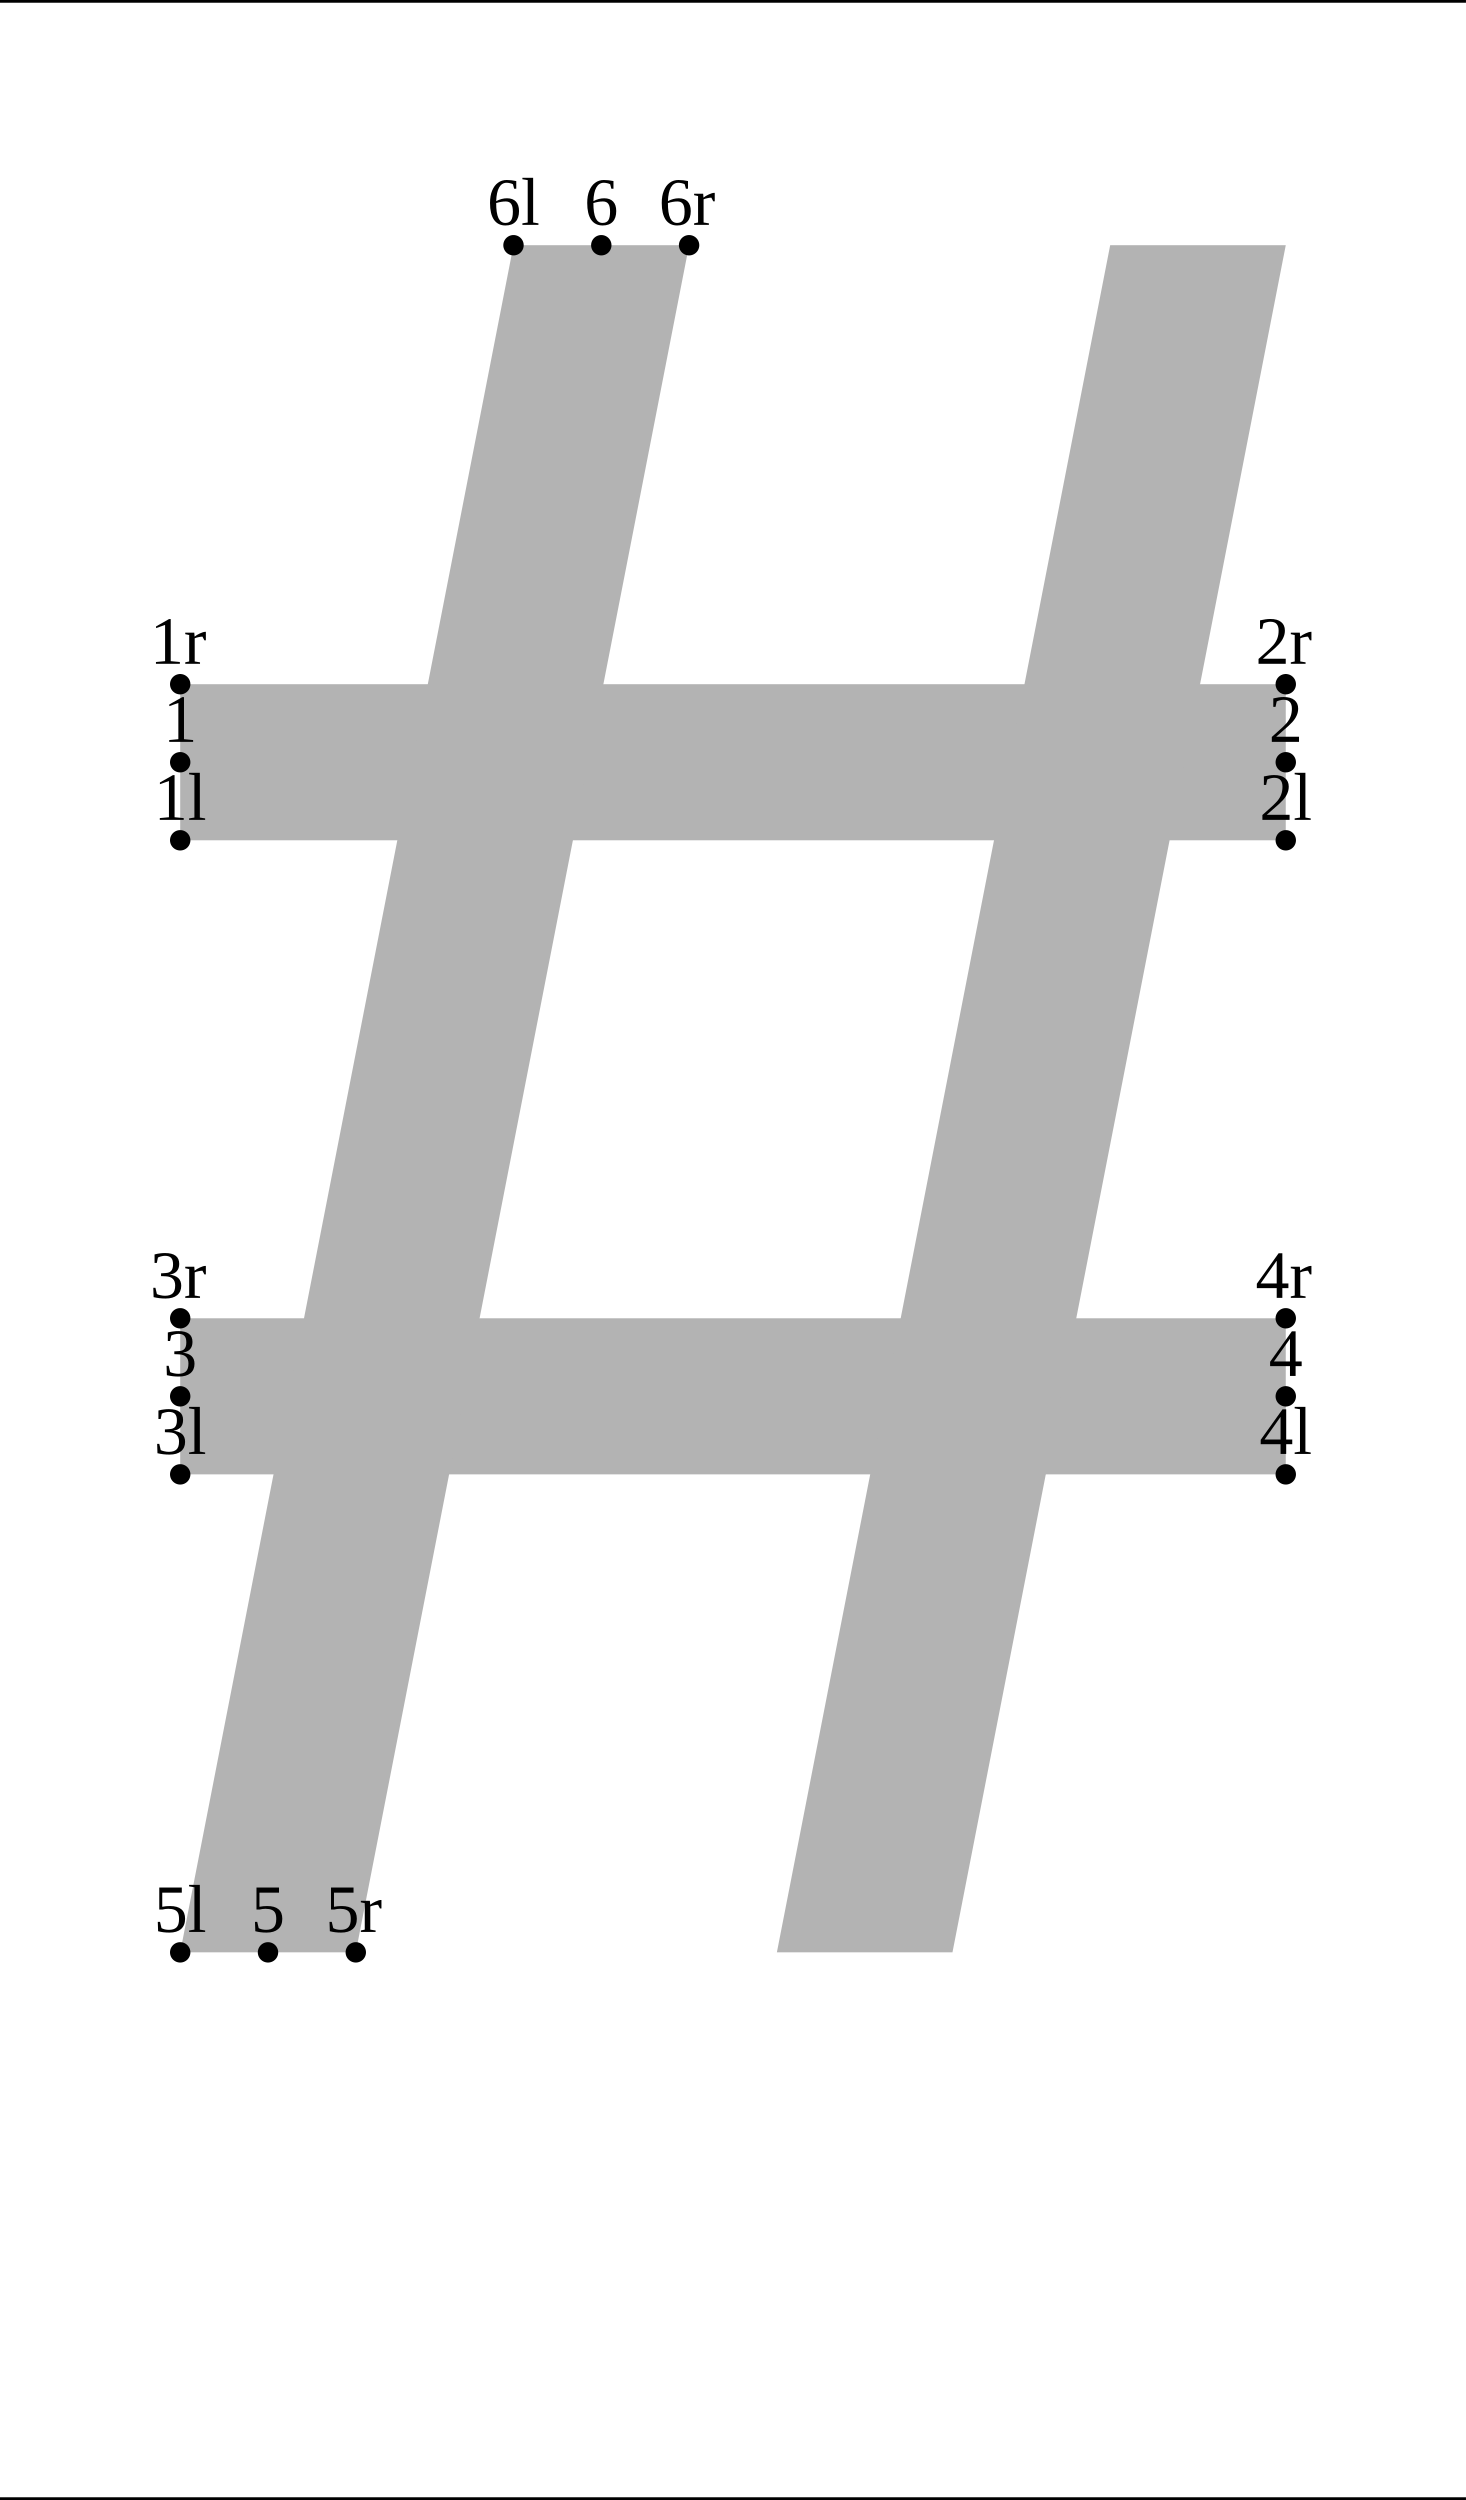
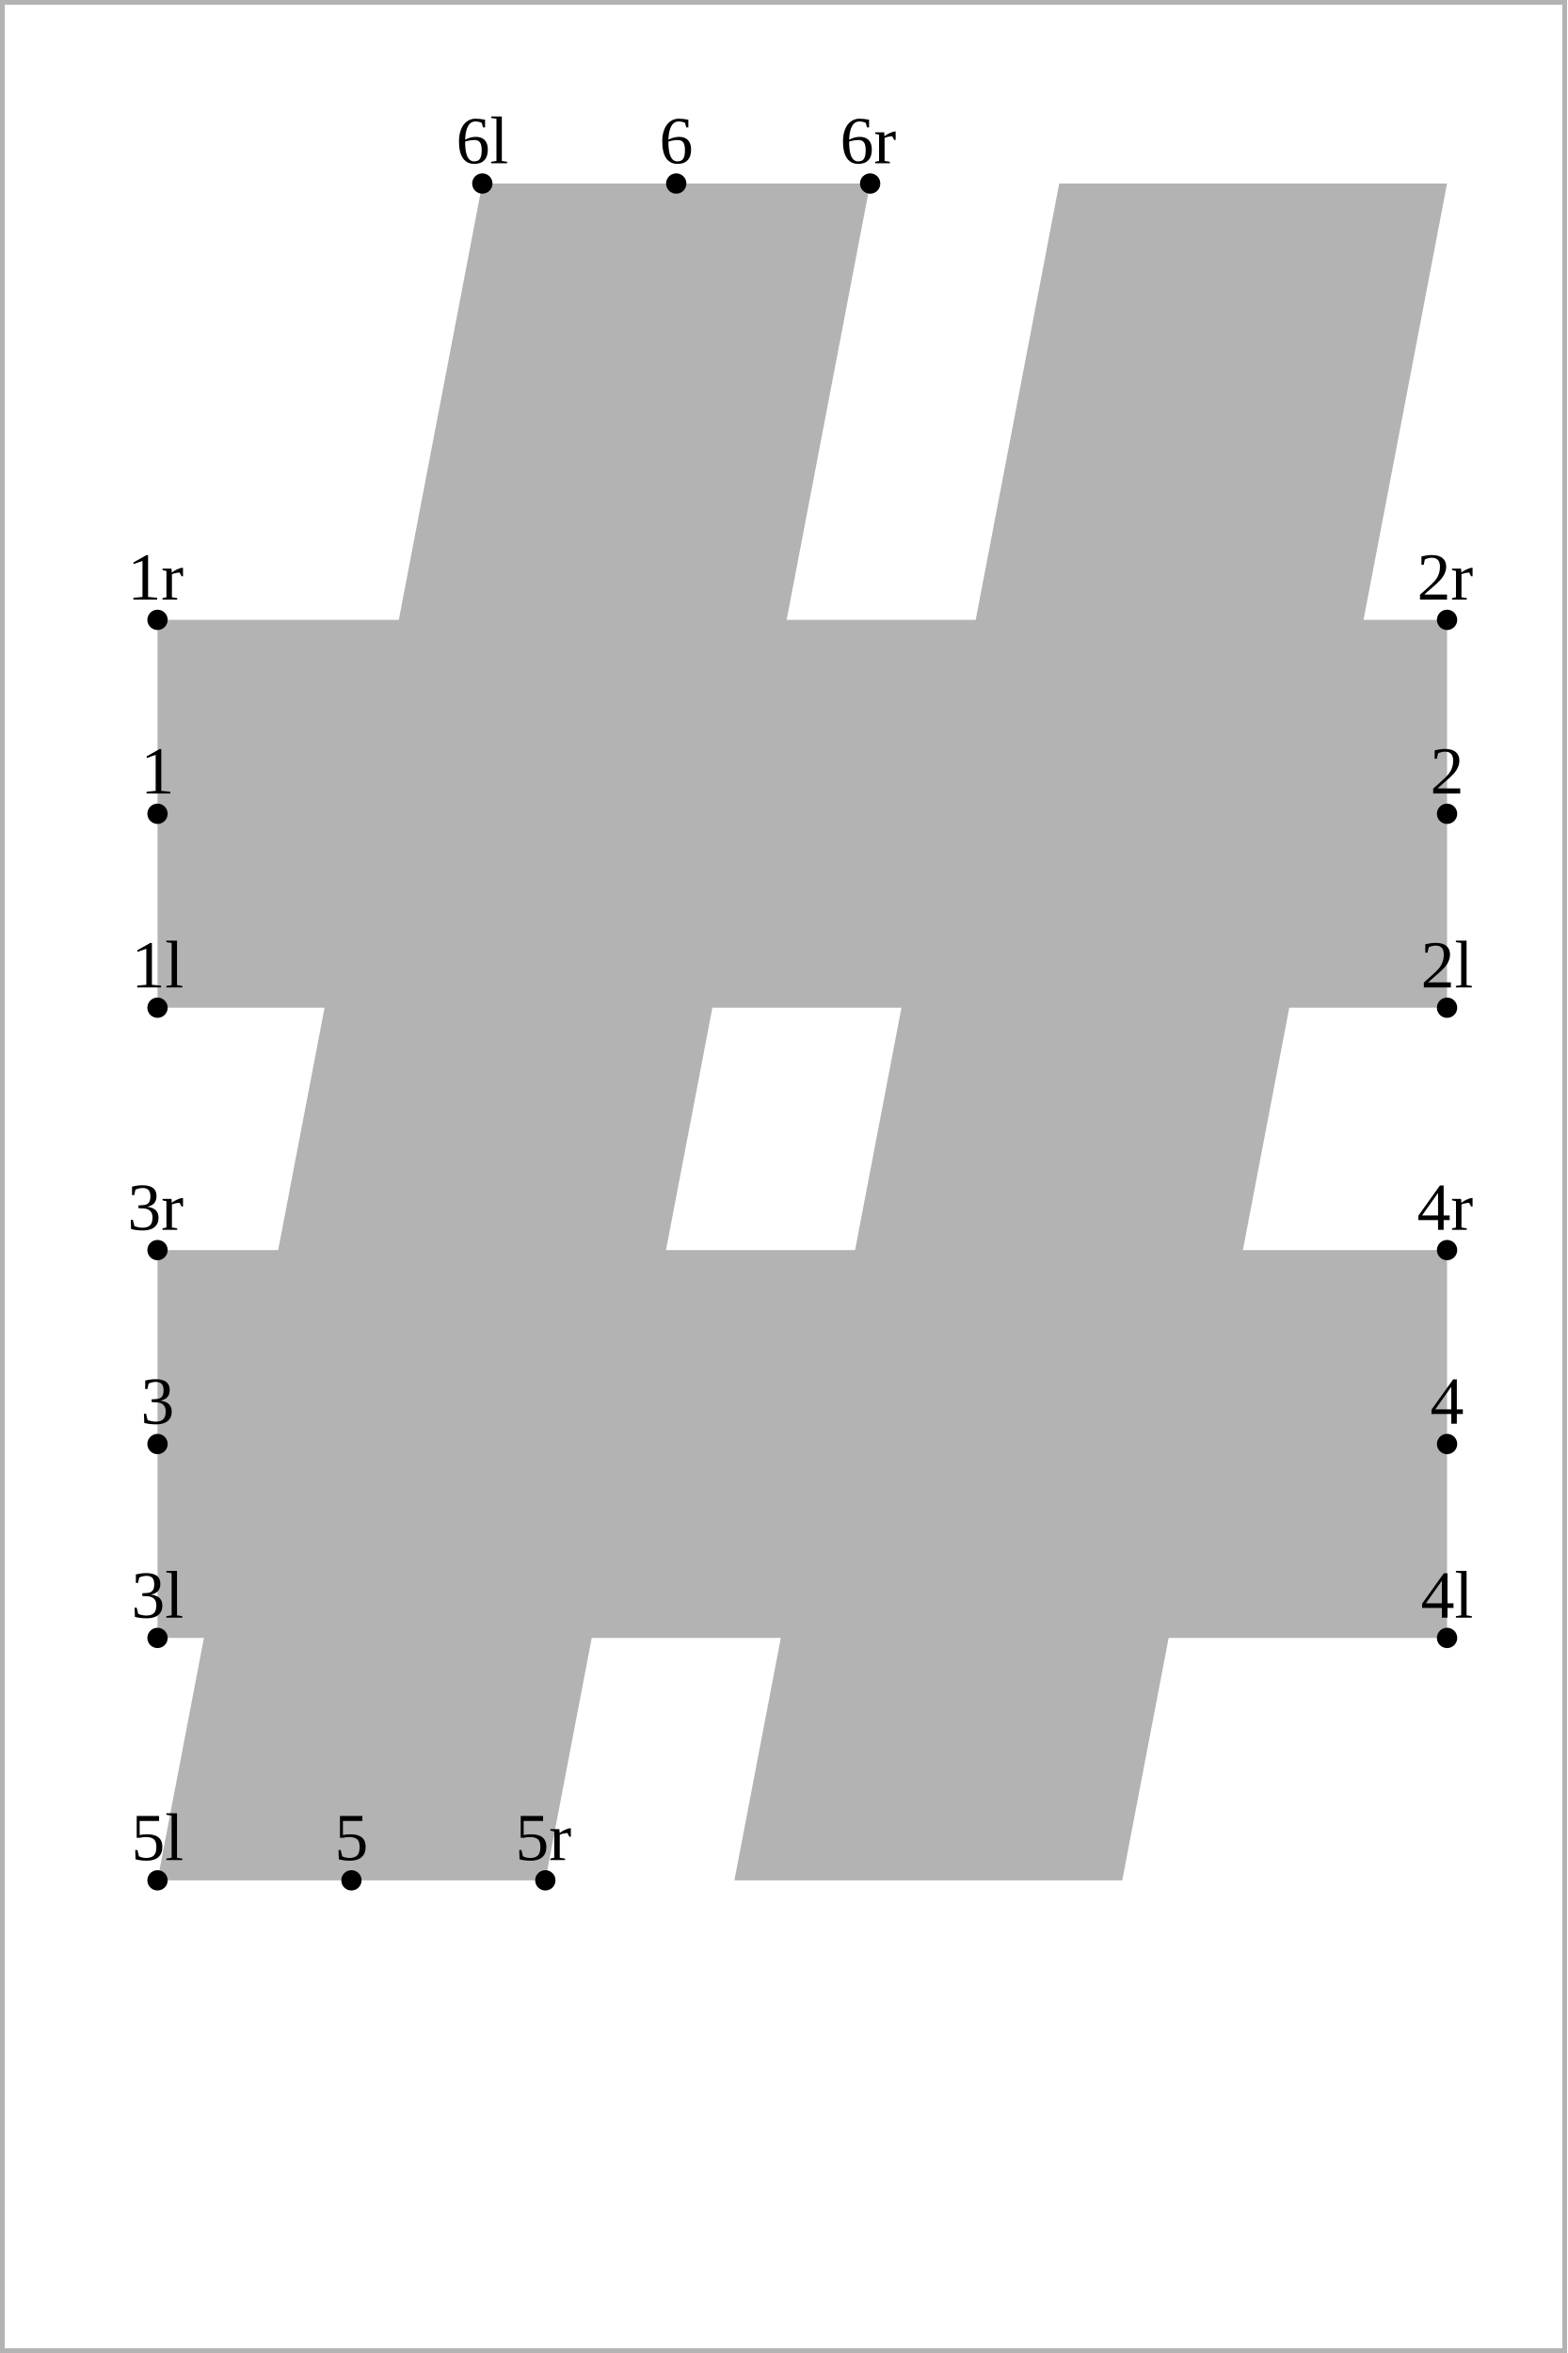
- <svg xmlns="http://www.w3.org/2000/svg" version="1.1" width="215.593" height="367.662" viewBox="0 0 215.593 367.662">
-   <path d="M26.501 123.577L189.091 123.577L189.091 100.623L26.501 100.623Z" style="fill: rgb(70%,70%,70%);stroke: none;" />
-   <path d="M26.501 216.827L189.091 216.827L189.091 193.873L26.501 193.873Z" style="fill: rgb(70%,70%,70%);stroke: none;" />
-   <path d="M26.501 287.123L75.517 36.065L101.34 36.065L52.324 287.123Z" style="fill: rgb(70%,70%,70%);stroke: none;" />
-   <path d="M114.252 287.123L163.268 36.065L189.091 36.065L140.075 287.123Z" style="fill: rgb(70%,70%,70%);stroke: none;" />
-   <g transform="translate(22.62688 120.5771)" style="fill: rgb(0%,0%,0%);">
+ <svg xmlns="http://www.w3.org/2000/svg" version="1.1" width="237.433" height="356.505" viewBox="0 0 237.433 356.505">
+   <path d="M23.865 152.677L219.25 152.677L219.25 93.915L23.865 93.915Z" style="fill: rgb(70%,70%,70%);stroke: none;" />
+   <path d="M23.865 248.165L219.25 248.165L219.25 189.403L23.865 189.403Z" style="fill: rgb(70%,70%,70%);stroke: none;" />
+   <path d="M23.865 284.891L73.079 27.807L131.841 27.807L82.627 284.891Z" style="fill: rgb(70%,70%,70%);stroke: none;" />
+   <path d="M111.273 284.891L160.488 27.807L219.25 27.807L170.036 284.891Z" style="fill: rgb(70%,70%,70%);stroke: none;" />
+   <g transform="matrix(1.024002,-0,-0,1.024002,19.89748 149.6051)" style="fill: rgb(0%,0%,0%);">
    <text font-size="9.963">1l</text>
  </g>
-   <path d="M26.501 123.577l0 0" style="stroke:rgb(0%,0%,0%); stroke-width: 3;stroke-linecap: round;stroke-linejoin: round;stroke-miterlimit: 10;fill: none;" />
-   <g transform="translate(185.2169 120.5771)" style="fill: rgb(0%,0%,0%);">
+   <path d="M23.865 152.677l0 0" style="stroke:rgb(0%,0%,0%); stroke-width: 3.072;stroke-linecap: round;stroke-linejoin: round;stroke-miterlimit: 10;fill: none;" />
+   <g transform="matrix(1.024002,-0,-0,1.024002,215.2826 149.6051)" style="fill: rgb(0%,0%,0%);">
    <text font-size="9.963">2l</text>
  </g>
-   <path d="M189.091 123.577l0 0" style="stroke:rgb(0%,0%,0%); stroke-width: 3;stroke-linecap: round;stroke-linejoin: round;stroke-miterlimit: 10;fill: none;" />
-   <g transform="translate(22.62688 213.8272)" style="fill: rgb(0%,0%,0%);">
+   <path d="M219.25 152.677l0 0" style="stroke:rgb(0%,0%,0%); stroke-width: 3.072;stroke-linecap: round;stroke-linejoin: round;stroke-miterlimit: 10;fill: none;" />
+   <g transform="matrix(1.024002,-0,-0,1.024002,19.89748 245.0934)" style="fill: rgb(0%,0%,0%);">
    <text font-size="9.963">3l</text>
  </g>
-   <path d="M26.501 216.827l0 0" style="stroke:rgb(0%,0%,0%); stroke-width: 3;stroke-linecap: round;stroke-linejoin: round;stroke-miterlimit: 10;fill: none;" />
-   <g transform="translate(185.2169 213.8272)" style="fill: rgb(0%,0%,0%);">
+   <path d="M23.865 248.165l0 0" style="stroke:rgb(0%,0%,0%); stroke-width: 3.072;stroke-linecap: round;stroke-linejoin: round;stroke-miterlimit: 10;fill: none;" />
+   <g transform="matrix(1.024002,-0,-0,1.024002,215.2826 245.0934)" style="fill: rgb(0%,0%,0%);">
    <text font-size="9.963">4l</text>
  </g>
-   <path d="M189.091 216.827l0 0" style="stroke:rgb(0%,0%,0%); stroke-width: 3;stroke-linecap: round;stroke-linejoin: round;stroke-miterlimit: 10;fill: none;" />
-   <g transform="translate(22.62688 284.1234)" style="fill: rgb(0%,0%,0%);">
+   <path d="M219.25 248.165l0 0" style="stroke:rgb(0%,0%,0%); stroke-width: 3.072;stroke-linecap: round;stroke-linejoin: round;stroke-miterlimit: 10;fill: none;" />
+   <g transform="matrix(1.024002,-0,-0,1.024002,19.89748 281.8194)" style="fill: rgb(0%,0%,0%);">
    <text font-size="9.963">5l</text>
  </g>
-   <path d="M26.501 287.123l0 0" style="stroke:rgb(0%,0%,0%); stroke-width: 3;stroke-linecap: round;stroke-linejoin: round;stroke-miterlimit: 10;fill: none;" />
-   <g transform="translate(71.64267 33.06541)" style="fill: rgb(0%,0%,0%);">
+   <path d="M23.865 284.891l0 0" style="stroke:rgb(0%,0%,0%); stroke-width: 3.072;stroke-linecap: round;stroke-linejoin: round;stroke-miterlimit: 10;fill: none;" />
+   <g transform="matrix(1.024002,-0,-0,1.024002,69.11183 24.7355)" style="fill: rgb(0%,0%,0%);">
    <text font-size="9.963">6l</text>
  </g>
-   <path d="M75.517 36.065l0 0" style="stroke:rgb(0%,0%,0%); stroke-width: 3;stroke-linecap: round;stroke-linejoin: round;stroke-miterlimit: 10;fill: none;" />
-   <g transform="translate(24.01059 109.1002)" style="fill: rgb(0%,0%,0%);">
+   <path d="M73.079 27.807l0 0" style="stroke:rgb(0%,0%,0%); stroke-width: 3.072;stroke-linecap: round;stroke-linejoin: round;stroke-miterlimit: 10;fill: none;" />
+   <g transform="matrix(1.024002,-0,-0,1.024002,21.31441 120.224)" style="fill: rgb(0%,0%,0%);">
    <text font-size="9.963">1</text>
  </g>
-   <path d="M26.501 112.1l0 0" style="stroke:rgb(0%,0%,0%); stroke-width: 3;stroke-linecap: round;stroke-linejoin: round;stroke-miterlimit: 10;fill: none;" />
-   <g transform="translate(186.6006 109.1002)" style="fill: rgb(0%,0%,0%);">
+   <path d="M23.865 123.296l0 0" style="stroke:rgb(0%,0%,0%); stroke-width: 3.072;stroke-linecap: round;stroke-linejoin: round;stroke-miterlimit: 10;fill: none;" />
+   <g transform="matrix(1.024002,-0,-0,1.024002,216.6995 120.224)" style="fill: rgb(0%,0%,0%);">
    <text font-size="9.963">2</text>
  </g>
-   <path d="M189.091 112.1l0 0" style="stroke:rgb(0%,0%,0%); stroke-width: 3;stroke-linecap: round;stroke-linejoin: round;stroke-miterlimit: 10;fill: none;" />
-   <g transform="translate(24.01059 202.3502)" style="fill: rgb(0%,0%,0%);">
+   <path d="M219.25 123.296l0 0" style="stroke:rgb(0%,0%,0%); stroke-width: 3.072;stroke-linecap: round;stroke-linejoin: round;stroke-miterlimit: 10;fill: none;" />
+   <g transform="matrix(1.024002,-0,-0,1.024002,21.31441 215.7122)" style="fill: rgb(0%,0%,0%);">
    <text font-size="9.963">3</text>
  </g>
-   <path d="M26.501 205.35l0 0" style="stroke:rgb(0%,0%,0%); stroke-width: 3;stroke-linecap: round;stroke-linejoin: round;stroke-miterlimit: 10;fill: none;" />
-   <g transform="translate(186.6006 202.3502)" style="fill: rgb(0%,0%,0%);">
+   <path d="M23.865 218.784l0 0" style="stroke:rgb(0%,0%,0%); stroke-width: 3.072;stroke-linecap: round;stroke-linejoin: round;stroke-miterlimit: 10;fill: none;" />
+   <g transform="matrix(1.024002,-0,-0,1.024002,216.6995 215.7122)" style="fill: rgb(0%,0%,0%);">
    <text font-size="9.963">4</text>
  </g>
-   <path d="M189.091 205.35l0 0" style="stroke:rgb(0%,0%,0%); stroke-width: 3;stroke-linecap: round;stroke-linejoin: round;stroke-miterlimit: 10;fill: none;" />
-   <g transform="translate(36.92216 284.1234)" style="fill: rgb(0%,0%,0%);">
+   <path d="M219.25 218.784l0 0" style="stroke:rgb(0%,0%,0%); stroke-width: 3.072;stroke-linecap: round;stroke-linejoin: round;stroke-miterlimit: 10;fill: none;" />
+   <g transform="matrix(1.024002,-0,-0,1.024002,50.69553 281.8194)" style="fill: rgb(0%,0%,0%);">
    <text font-size="9.963">5</text>
  </g>
-   <path d="M39.413 287.123l0 0" style="stroke:rgb(0%,0%,0%); stroke-width: 3;stroke-linecap: round;stroke-linejoin: round;stroke-miterlimit: 10;fill: none;" />
-   <g transform="translate(85.93794 33.06541)" style="fill: rgb(0%,0%,0%);">
+   <path d="M53.246 284.891l0 0" style="stroke:rgb(0%,0%,0%); stroke-width: 3.072;stroke-linecap: round;stroke-linejoin: round;stroke-miterlimit: 10;fill: none;" />
+   <g transform="matrix(1.024002,-0,-0,1.024002,99.90988 24.7355)" style="fill: rgb(0%,0%,0%);">
    <text font-size="9.963">6</text>
  </g>
-   <path d="M88.429 36.065l0 0" style="stroke:rgb(0%,0%,0%); stroke-width: 3;stroke-linecap: round;stroke-linejoin: round;stroke-miterlimit: 10;fill: none;" />
-   <g transform="translate(22.05955 97.62328)" style="fill: rgb(0%,0%,0%);">
+   <path d="M102.46 27.807l0 0" style="stroke:rgb(0%,0%,0%); stroke-width: 3.072;stroke-linecap: round;stroke-linejoin: round;stroke-miterlimit: 10;fill: none;" />
+   <g transform="matrix(1.024002,-0,-0,1.024002,19.31654 90.84288)" style="fill: rgb(0%,0%,0%);">
    <text font-size="9.963">1r</text>
  </g>
-   <path d="M26.501 100.623l0 0" style="stroke:rgb(0%,0%,0%); stroke-width: 3;stroke-linecap: round;stroke-linejoin: round;stroke-miterlimit: 10;fill: none;" />
-   <g transform="translate(184.6495 97.62328)" style="fill: rgb(0%,0%,0%);">
+   <path d="M23.865 93.915l0 0" style="stroke:rgb(0%,0%,0%); stroke-width: 3.072;stroke-linecap: round;stroke-linejoin: round;stroke-miterlimit: 10;fill: none;" />
+   <g transform="matrix(1.024002,-0,-0,1.024002,214.7017 90.84288)" style="fill: rgb(0%,0%,0%);">
    <text font-size="9.963">2r</text>
  </g>
-   <path d="M189.091 100.623l0 0" style="stroke:rgb(0%,0%,0%); stroke-width: 3;stroke-linecap: round;stroke-linejoin: round;stroke-miterlimit: 10;fill: none;" />
-   <g transform="translate(22.05955 190.8733)" style="fill: rgb(0%,0%,0%);">
+   <path d="M219.25 93.915l0 0" style="stroke:rgb(0%,0%,0%); stroke-width: 3.072;stroke-linecap: round;stroke-linejoin: round;stroke-miterlimit: 10;fill: none;" />
+   <g transform="matrix(1.024002,-0,-0,1.024002,19.31654 186.3311)" style="fill: rgb(0%,0%,0%);">
    <text font-size="9.963">3r</text>
  </g>
-   <path d="M26.501 193.873l0 0" style="stroke:rgb(0%,0%,0%); stroke-width: 3;stroke-linecap: round;stroke-linejoin: round;stroke-miterlimit: 10;fill: none;" />
-   <g transform="translate(184.6495 190.8733)" style="fill: rgb(0%,0%,0%);">
+   <path d="M23.865 189.403l0 0" style="stroke:rgb(0%,0%,0%); stroke-width: 3.072;stroke-linecap: round;stroke-linejoin: round;stroke-miterlimit: 10;fill: none;" />
+   <g transform="matrix(1.024002,-0,-0,1.024002,214.7017 186.3311)" style="fill: rgb(0%,0%,0%);">
    <text font-size="9.963">4r</text>
  </g>
-   <path d="M189.091 193.873l0 0" style="stroke:rgb(0%,0%,0%); stroke-width: 3;stroke-linecap: round;stroke-linejoin: round;stroke-miterlimit: 10;fill: none;" />
-   <g transform="translate(47.88271 284.1234)" style="fill: rgb(0%,0%,0%);">
+   <path d="M219.25 189.403l0 0" style="stroke:rgb(0%,0%,0%); stroke-width: 3.072;stroke-linecap: round;stroke-linejoin: round;stroke-miterlimit: 10;fill: none;" />
+   <g transform="matrix(1.024002,-0,-0,1.024002,78.0788 281.8194)" style="fill: rgb(0%,0%,0%);">
    <text font-size="9.963">5r</text>
  </g>
-   <path d="M52.324 287.123l0 0" style="stroke:rgb(0%,0%,0%); stroke-width: 3;stroke-linecap: round;stroke-linejoin: round;stroke-miterlimit: 10;fill: none;" />
-   <g transform="translate(96.8985 33.06541)" style="fill: rgb(0%,0%,0%);">
+   <path d="M82.627 284.891l0 0" style="stroke:rgb(0%,0%,0%); stroke-width: 3.072;stroke-linecap: round;stroke-linejoin: round;stroke-miterlimit: 10;fill: none;" />
+   <g transform="matrix(1.024002,-0,-0,1.024002,127.2932 24.7355)" style="fill: rgb(0%,0%,0%);">
    <text font-size="9.963">6r</text>
  </g>
-   <path d="M101.34 36.065l0 0" style="stroke:rgb(0%,0%,0%); stroke-width: 3;stroke-linecap: round;stroke-linejoin: round;stroke-miterlimit: 10;fill: none;" />
-   <path d="M0.2 0.2L215.393 0.2" style="stroke:rgb(0%,0%,0%); stroke-width: 0.4;stroke-linecap: square;stroke-linejoin: round;stroke-miterlimit: 10;fill: none;" />
-   <path d="M0.2 367.462L215.393 367.462" style="stroke:rgb(0%,0%,0%); stroke-width: 0.4;stroke-linecap: square;stroke-linejoin: round;stroke-miterlimit: 10;fill: none;" />
+   <path d="M131.841 27.807l0 0" style="stroke:rgb(0%,0%,0%); stroke-width: 3.072;stroke-linecap: round;stroke-linejoin: round;stroke-miterlimit: 10;fill: none;" />
+   <path d="M0 -0L0 0.72L0.72 0.72L237.433 0.72L236.713 0.72L236.713 356.505L236.713 355.785L0 355.785L0.72 355.785L0.72 -0L0 -0L0 0.72L0 356.505L0.72 356.505L237.433 356.505L237.433 355.785L237.433 -0L236.713 -0Z" style="fill: rgb(70%,70%,70%);stroke: none;" />
</svg>
